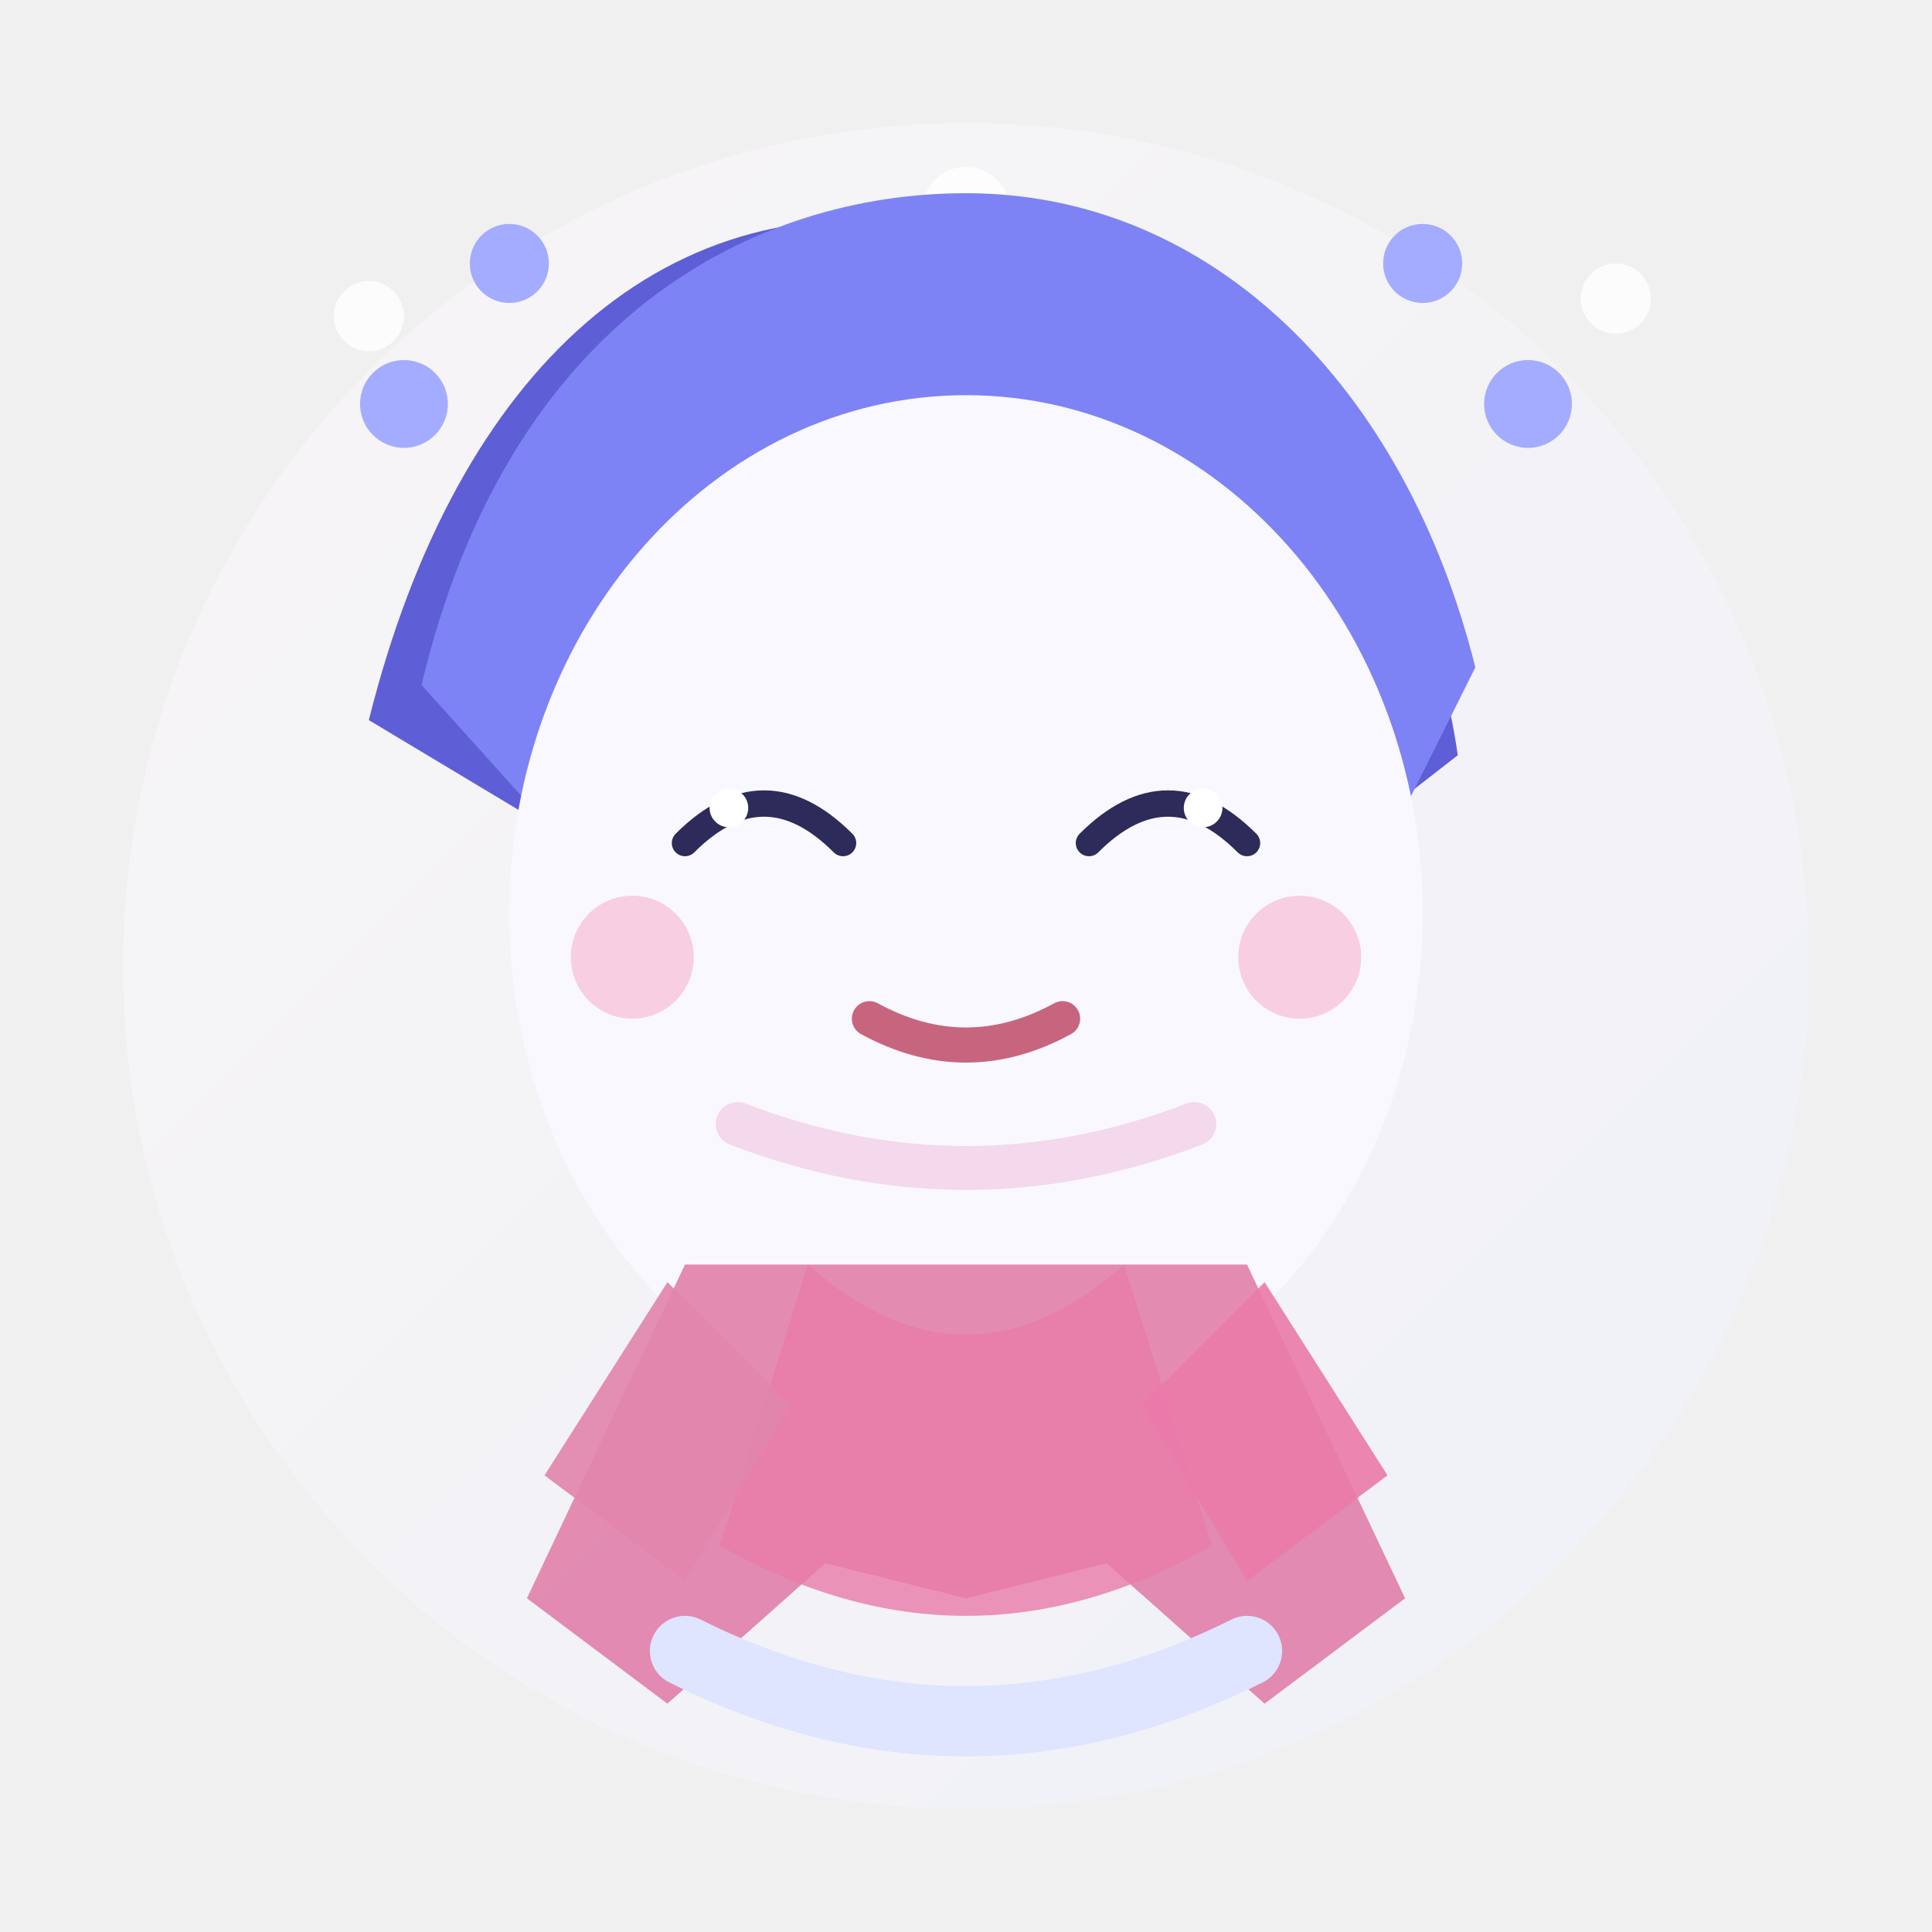
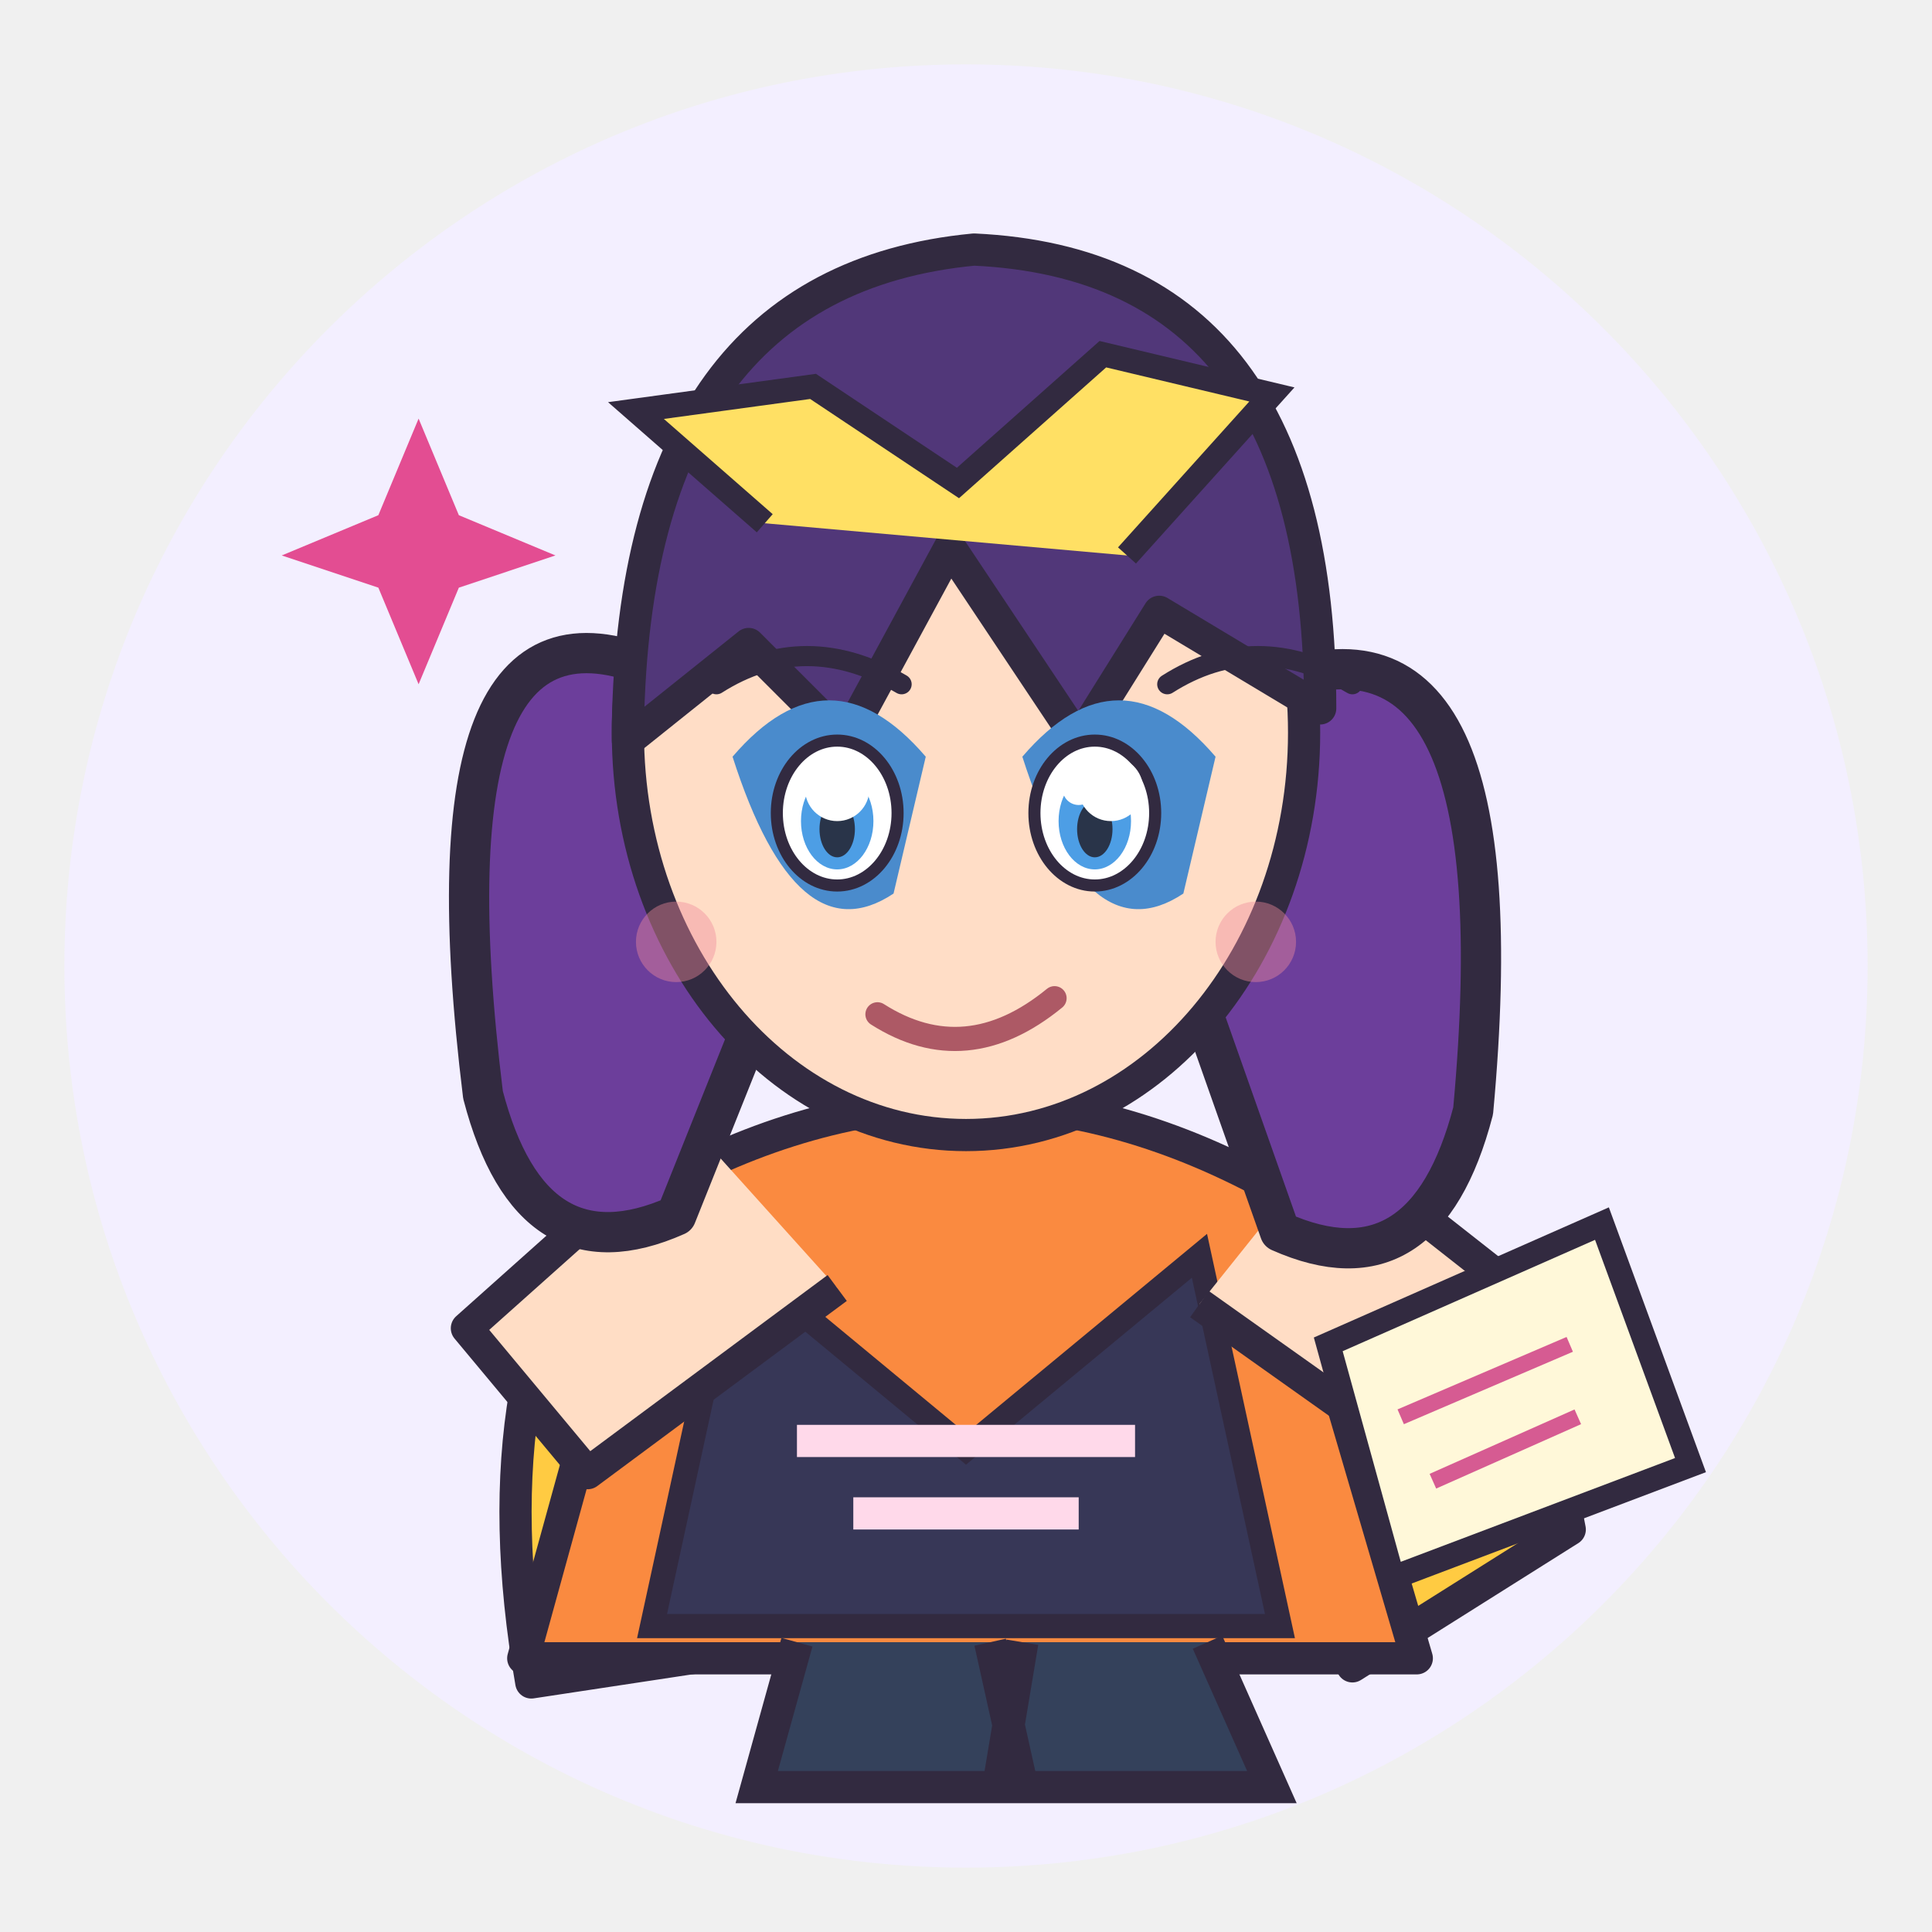
- <svg xmlns="http://www.w3.org/2000/svg" viewBox="0 0 220 220" role="img" aria-label="RCED personality character">
-   <defs>
-     <linearGradient id="bg-RCED" x1="0" x2="1" y1="0" y2="1">
-       <stop offset="0" stop-color="#fffafc" />
-       <stop offset="1" stop-color="#eef2ff" />
-     </linearGradient>
-   </defs>
-   <circle cx="110" cy="110" r="96" fill="url(#bg-RCED)" opacity="0.45" />
-   <g fill="white" opacity="0.8">
-     <circle cx="42" cy="36" r="4" />
-     <circle cx="184" cy="34" r="4" />
-     <circle cx="110" cy="24" r="5" />
-   </g>
-   <path d="M42 82 C52 42 76 20 108 26 C142 32 162 58 166 86 L148 100 L118 102 L110 80 L102 102 L72 100 Z" fill="#5e5ed7" />
-   <path d="M56 72 C67 49 86 38 108 40 C130 42 144 58 148 80 L136 92 L110 96 L84 92 Z" fill="#7d8bf7" opacity="0.96" />
-   <path d="M48 78 C58 36 86 22 110 22 C138 22 160 44 168 76 L156 100 L110 104 L66 98 Z" fill="#7d83f4" />
-   <path d="M68 76 C78 58 94 48 110 48 C126 48 140 56 150 72 L136 92 L110 98 L84 90 Z" fill="#a4aafc" opacity="0.96" />
-   <ellipse cx="110" cy="104" rx="52" ry="59" fill="#f9f8ff" />
-   <circle cx="72" cy="109" r="7" fill="#f7c4d8" opacity="0.8" />
-   <circle cx="148" cy="109" r="7" fill="#f7c4d8" opacity="0.8" />
-   <path d="M78 96 C84 90 90 90 96 96" fill="none" stroke="#2d2b59" stroke-width="3" stroke-linecap="round" />
-   <path d="M124 96 C130 90 136 90 142 96" fill="none" stroke="#2d2b59" stroke-width="3" stroke-linecap="round" />
-   <circle cx="83" cy="92" r="2.2" fill="#fff" />
-   <circle cx="137" cy="92" r="2.2" fill="#fff" />
-   <path d="M99 116 Q110 122 121 116" fill="none" stroke="#c8657e" stroke-width="4" stroke-linecap="round" />
-   <path d="M84 128 Q110 138 136 128" fill="none" stroke="#f3d9eb" stroke-width="5" stroke-linecap="round" />
-   <path d="M78 144 L60 182 L76 194 L94 178 L110 182 L126 178 L144 194 L160 182 L142 144 Z" fill="#e286ae" opacity="0.96" />
-   <path d="M92 144 Q110 160 128 144 L138 176 Q110 192 82 176 Z" fill="#ea7aa9" opacity="0.8" />
-   <path d="M76 146 L62 168 L78 180 L90 160 Z" fill="#e286ae" opacity="0.92" />
-   <path d="M144 146 L158 168 L142 180 L130 160 Z" fill="#ea7aa9" opacity="0.9" />
-   <g fill="#9ca6ff" opacity="0.92">
-     <circle cx="46" cy="46" r="5" />
-     <circle cx="58" cy="30" r="4.5" />
-     <circle cx="174" cy="46" r="5" />
-     <circle cx="162" cy="30" r="4.5" />
-   </g>
-   <path d="M78 188 Q110 204 142 188" fill="none" stroke="#dfe4ff" stroke-width="8" stroke-linecap="round" />
+ <svg xmlns="http://www.w3.org/2000/svg" viewBox="0 0 240 240" role="img" aria-label="Streetwear anime fan with a sketchbook">
+   <circle cx="120" cy="120" r="112" fill="#f3efff" />
+   <path d="M77 145q-18 24-11 64l33-5 14-40zm87 0q25 12 31 45l-27 17-20-40" fill="#ffcb42" stroke="#322a40" stroke-width="4" stroke-linejoin="round" />
+   <path d="M81 148q39-22 78 0l17 58H65z" fill="#fa8a40" stroke="#322a40" stroke-width="4" stroke-linejoin="round" />
+   <path d="M91 156l29 24 29-24 10 46H81z" fill="#373757" stroke="#322a40" stroke-width="3" />
+   <path d="M99 179h42m-35 9h28" stroke="#ffd9ea" stroke-width="4" />
+   <path d="M165 142l28 22-13 20-31-22m-63-22-28 25 15 18 31-23" fill="#ffddc5" stroke="#322a40" stroke-width="4" stroke-linejoin="round" />
+   <path d="M165 167l34-15 11 30-37 14z" fill="#fff8d9" stroke="#322a40" stroke-width="3" />
+   <path d="M174 176l21-9m-17 17 18-8" stroke="#d65b92" stroke-width="2" />
+   <path d="M81 83Q52 71 60 136q6 23 24 15l14-35m60-31q31-12 25 53-6 23-24 15l-12-34" fill="#6c3e9b" stroke="#322a40" stroke-width="5" stroke-linejoin="round" />
+   <ellipse cx="120" cy="91" rx="42" ry="50" fill="#ffddc6" stroke="#322a40" stroke-width="4" />
+   <path d="M78 90q1-55 43-59 43 2 43 57l-20-12-10 16-16-24-13 24-12-12-15 12z" fill="#513779" stroke="#322a40" stroke-width="4" stroke-linejoin="round" />
+   <path d="M91 94q12-14 24 0l-4 17q-12 8-20-17m36 0q12-14 24 0l-4 17q-12 8-20-17" fill="#4a8bcc" />
+   <path d="M89 85q11-7 23 0m33 0q11-7 23 0" fill="none" stroke="#322a40" stroke-width="2.5" stroke-linecap="round" />
+   <ellipse cx="104" cy="101" rx="7.5" ry="9" fill="#fff" stroke="#322a40" stroke-width="1.5" />
+   <ellipse cx="136" cy="101" rx="7.5" ry="9" fill="#fff" stroke="#322a40" stroke-width="1.5" />
+   <ellipse cx="104" cy="102" rx="4.5" ry="6" fill="#4d9ee5" />
+   <ellipse cx="136" cy="102" rx="4.5" ry="6" fill="#4d9ee5" />
+   <ellipse cx="104" cy="103" rx="2.2" ry="3.5" fill="#293449" />
+   <ellipse cx="136" cy="103" rx="2.2" ry="3.5" fill="#293449" />
+   <circle cx="102" cy="98" r="2" fill="#fff" />
+   <circle cx="134" cy="98" r="2" fill="#fff" />
+   <circle cx="84" cy="117" r="5" fill="#ef8b9b" opacity=".42" />
+   <circle cx="156" cy="117" r="5" fill="#ef8b9b" opacity=".42" />
+   <circle cx="104" cy="98" r="4" fill="#fff" />
+   <circle cx="138" cy="98" r="4" fill="#fff" />
+   <path d="M109 126q11 7 22-2" fill="none" stroke="#ad5965" stroke-width="3" stroke-linecap="round" />
+   <path d="M95 65l-16-14 22-3 18 12 18-16 21 5-18 20" fill="#ffe064" stroke="#322a40" stroke-width="3" />
+   <path d="M99 204l-5 18h33l-4-18m27 0 8 18h-34l3-18" fill="#34415b" stroke="#322a40" stroke-width="4" />
+   <path d="M47 64l5-12 5 12 12 5-12 4-5 12-5-12-12-4z" fill="#e34d92" />
</svg>
